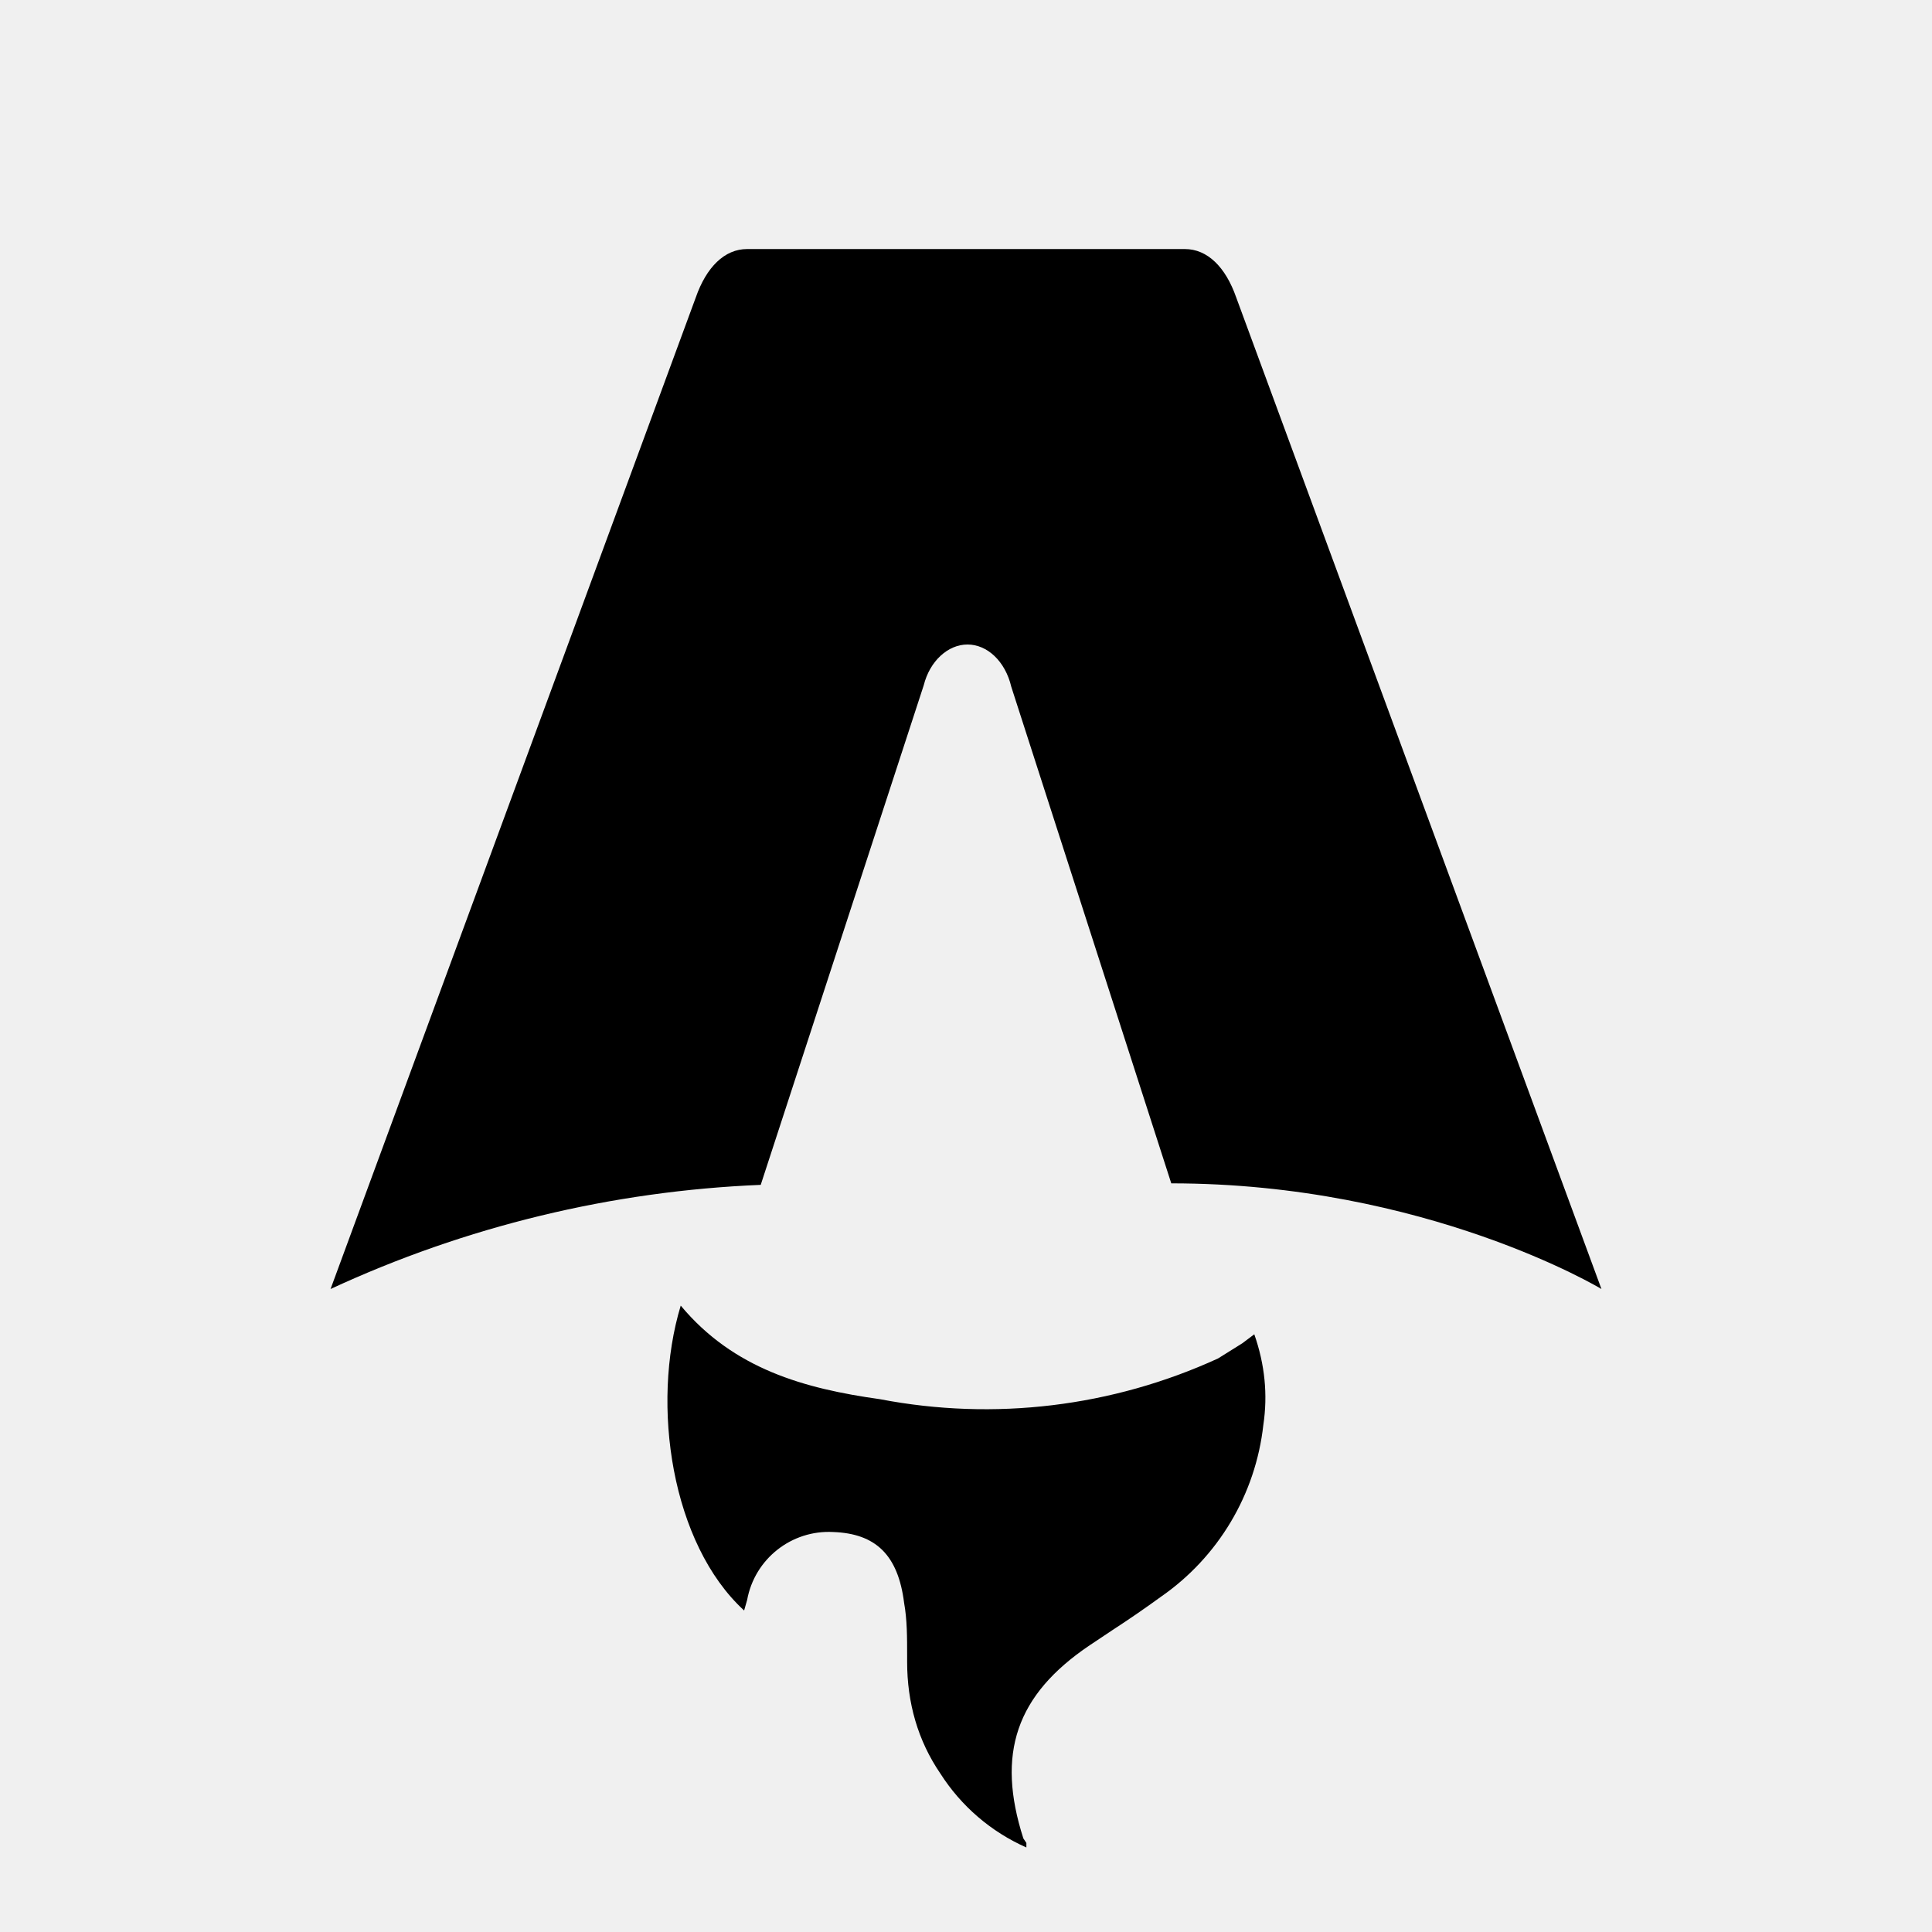
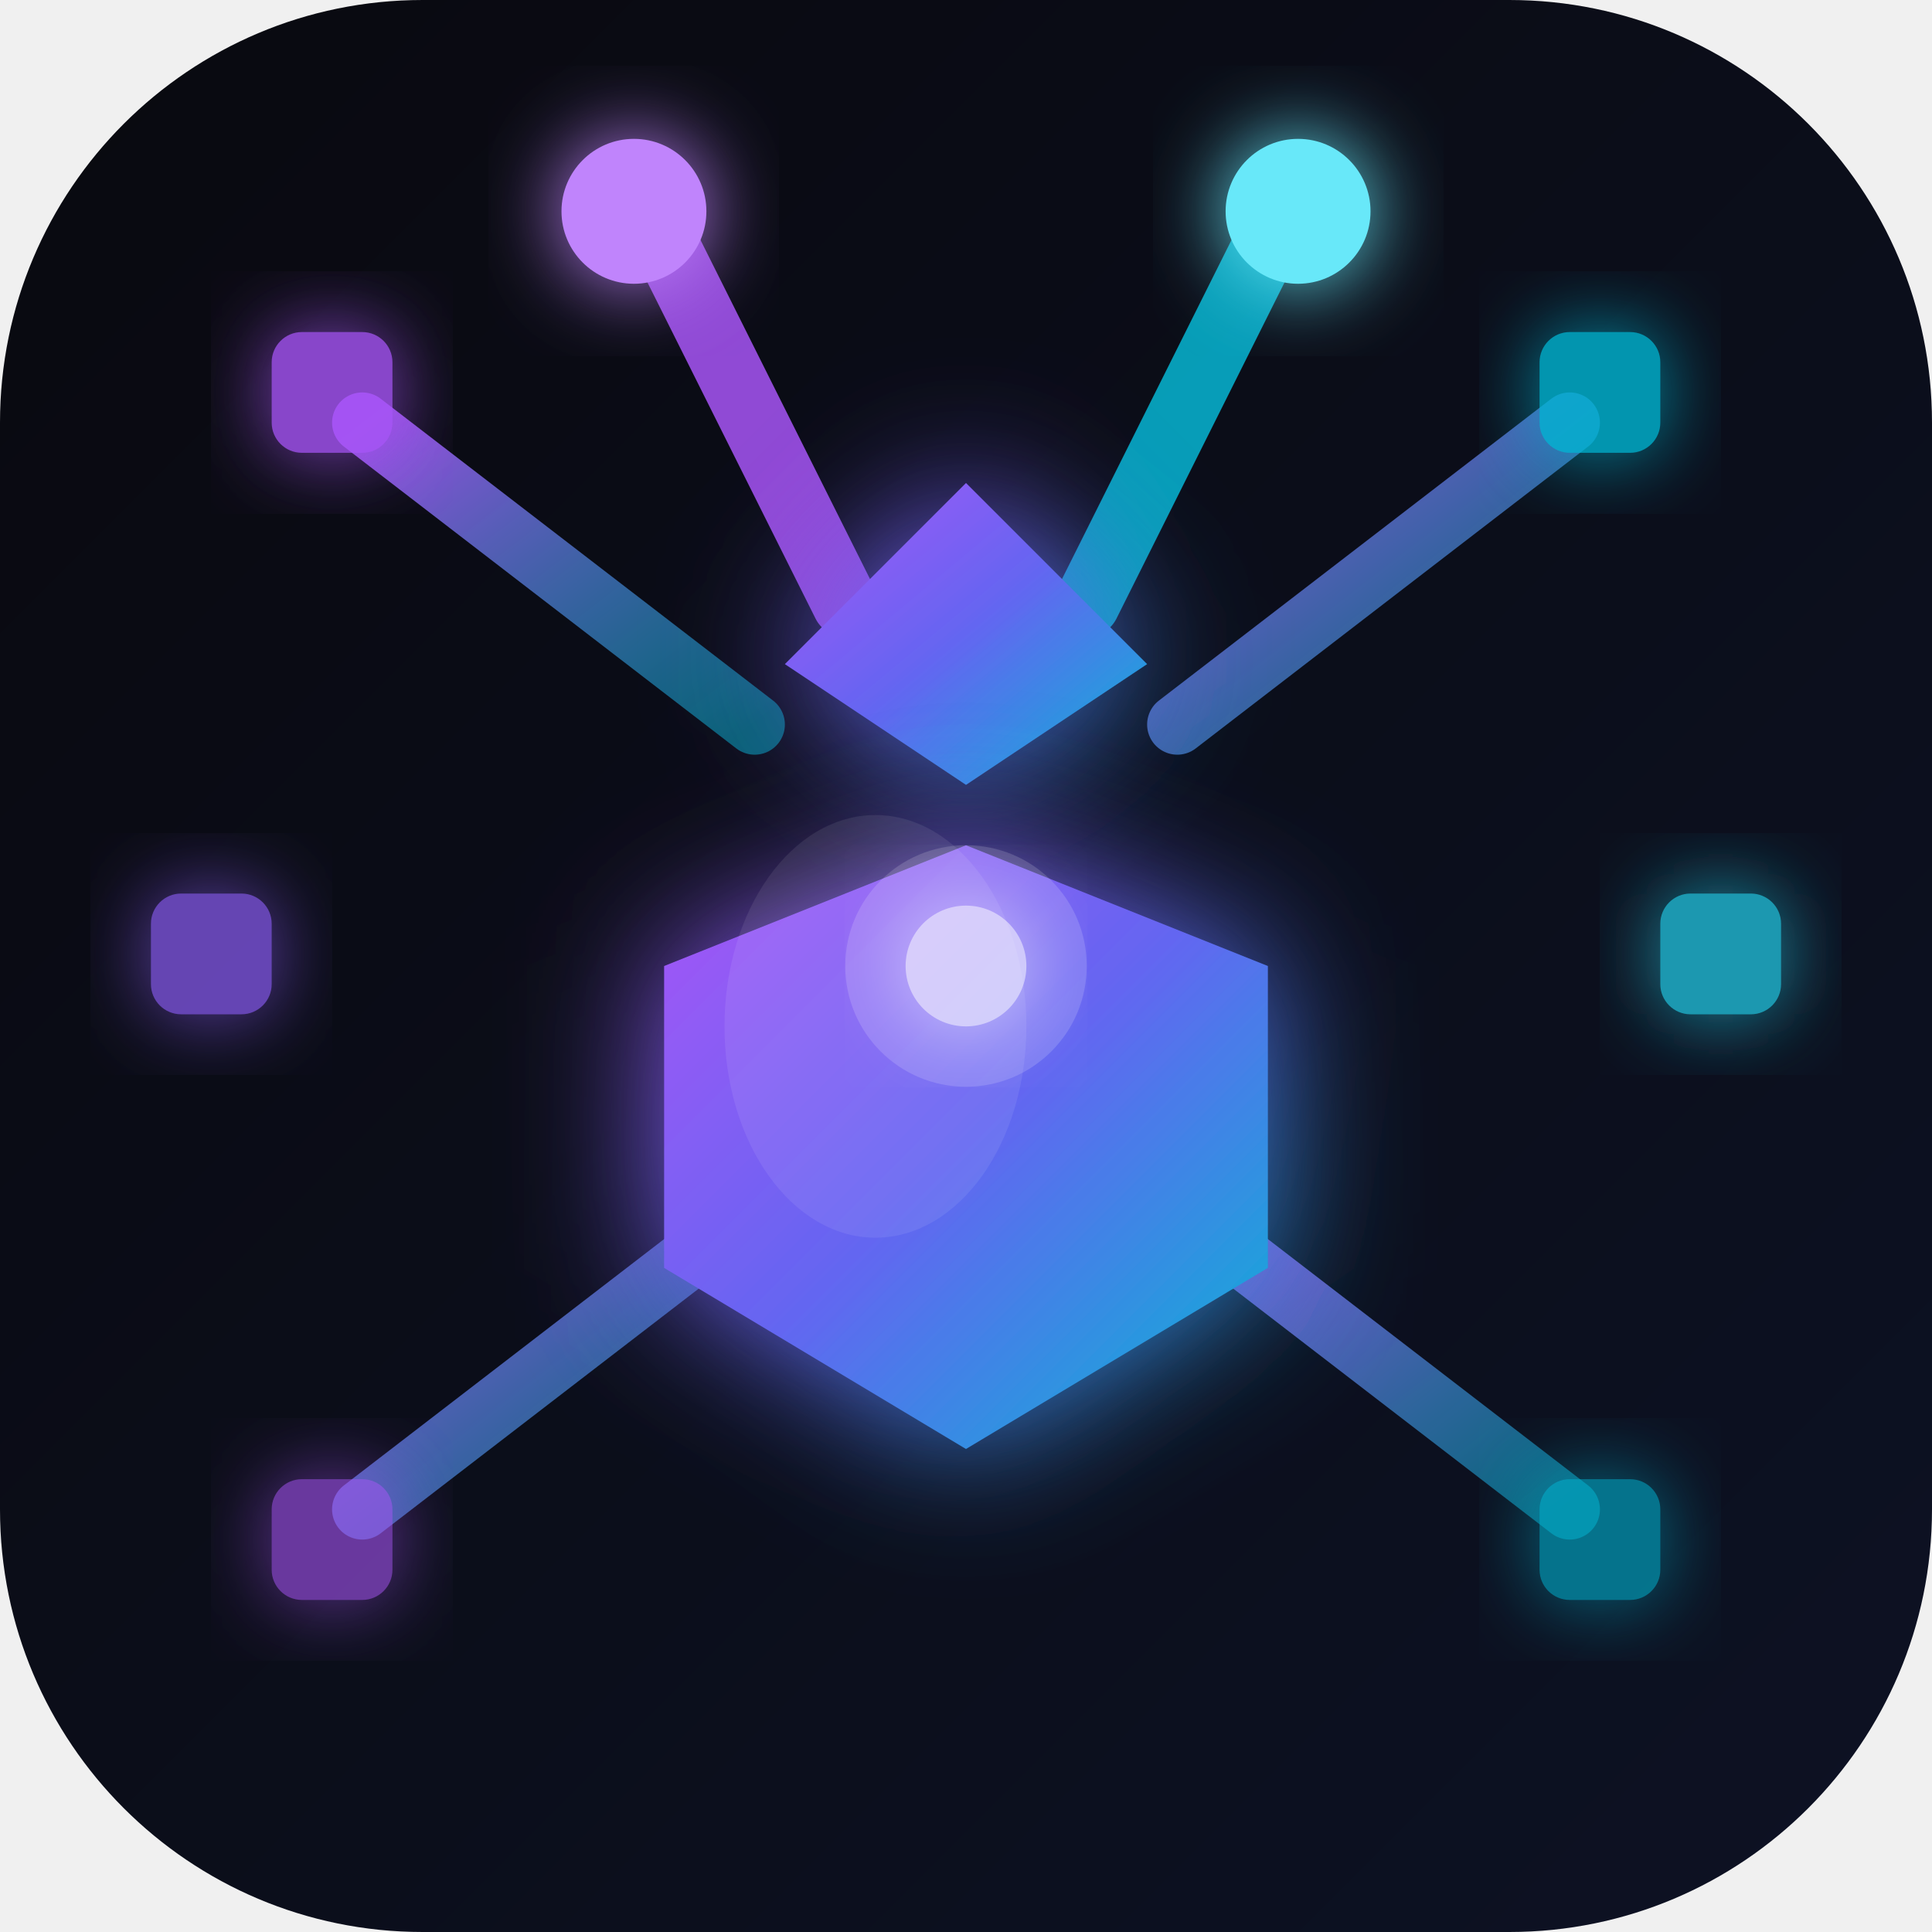
- <svg xmlns="http://www.w3.org/2000/svg" fill="none" viewBox="0 0 128 128">
-   <path d="M50.4 78.5a75.1 75.1 0 0 0-28.5 6.9l24.2-65.7c.7-2 1.9-3.2 3.4-3.2h29c1.5 0 2.7 1.2 3.4 3.2l24.2 65.7s-11.6-7-28.5-7L67 45.5c-.4-1.7-1.6-2.8-2.9-2.8-1.3 0-2.5 1.1-2.9 2.7L50.4 78.5Zm-1.1 28.2Zm-4.2-20.2c-2 6.6-.6 15.8 4.2 20.2a17.5 17.5 0 0 1 .2-.7 5.5 5.5 0 0 1 5.7-4.5c2.8.1 4.3 1.5 4.7 4.7.2 1.1.2 2.3.2 3.5v.4c0 2.7.7 5.2 2.2 7.4a13 13 0 0 0 5.7 4.9v-.3l-.2-.3c-1.8-5.6-.5-9.5 4.4-12.8l1.5-1a73 73 0 0 0 3.2-2.2 16 16 0 0 0 6.8-11.4c.3-2 .1-4-.6-6l-.8.6-1.6 1a37 37 0 0 1-22.4 2.7c-5-.7-9.7-2-13.2-6.2Z" />
-   <style>
-         path { fill: #000; }
-         @media (prefers-color-scheme: dark) {
-             path { fill: #FFF; }
-         }
-     </style>
+ <svg xmlns="http://www.w3.org/2000/svg" viewBox="0 0 32 32" fill="none">
+   <defs>
+     <linearGradient id="bg" x1="0" y1="0" x2="1" y2="1">
+       <stop offset="0%" stop-color="#09090f" />
+       <stop offset="100%" stop-color="#0d1224" />
+     </linearGradient>
+     <linearGradient id="core" x1="0" y1="0" x2="1" y2="1">
+       <stop offset="0%" stop-color="#a855f7" />
+       <stop offset="50%" stop-color="#6366f1" />
+       <stop offset="100%" stop-color="#06b6d4" />
+     </linearGradient>
+     <linearGradient id="arm" x1="0" y1="0" x2="1" y2="1">
+       <stop offset="0%" stop-color="#a855f7" stop-opacity="0.9" />
+       <stop offset="100%" stop-color="#06b6d4" stop-opacity="0.5" />
+     </linearGradient>
+     <filter id="glow" x="-50%" y="-50%" width="200%" height="200%">
+       <feGaussianBlur in="SourceGraphic" stdDeviation="1.2" result="blur" />
+       <feMerge>
+         <feMergeNode in="blur" />
+         <feMergeNode in="SourceGraphic" />
+       </feMerge>
+     </filter>
+     <filter id="softglow" x="-50%" y="-50%" width="200%" height="200%">
+       <feGaussianBlur in="SourceGraphic" stdDeviation="0.7" result="blur" />
+       <feMerge>
+         <feMergeNode in="blur" />
+         <feMergeNode in="SourceGraphic" />
+       </feMerge>
+     </filter>
+   </defs>
+   <rect width="32" height="32" rx="7" fill="url(#bg)" />
+   <line x1="12.5" y1="12" x2="6" y2="7" stroke="url(#arm)" stroke-width="1" stroke-linecap="round" />
+   <rect x="4.5" y="5.5" width="2" height="2" rx="0.5" fill="#a855f7" opacity="0.8" filter="url(#softglow)" />
+   <line x1="19.5" y1="12" x2="26" y2="7" stroke="url(#arm)" stroke-width="1" stroke-linecap="round" />
+   <rect x="25.5" y="5.5" width="2" height="2" rx="0.5" fill="#06b6d4" opacity="0.8" filter="url(#softglow)" />
+   <line x1="11" y1="16" x2="4" y2="16" stroke="url(#arm)" stroke-width="1" stroke-linecap="round" />
+   <rect x="2.5" y="14.8" width="2" height="2" rx="0.5" fill="#8b5cf6" opacity="0.7" filter="url(#softglow)" />
+   <line x1="21" y1="16" x2="28" y2="16" stroke="url(#arm)" stroke-width="1" stroke-linecap="round" />
+   <rect x="27.5" y="14.8" width="2" height="2" rx="0.5" fill="#22d3ee" opacity="0.7" filter="url(#softglow)" />
+   <line x1="12.5" y1="20" x2="6" y2="25" stroke="url(#arm)" stroke-width="1" stroke-linecap="round" />
+   <rect x="4.5" y="24.5" width="2" height="2" rx="0.5" fill="#a855f7" opacity="0.6" filter="url(#softglow)" />
+   <line x1="19.5" y1="20" x2="26" y2="25" stroke="url(#arm)" stroke-width="1" stroke-linecap="round" />
+   <rect x="25.5" y="24.5" width="2" height="2" rx="0.5" fill="#06b6d4" opacity="0.6" filter="url(#softglow)" />
+   <line x1="14" y1="10" x2="11" y2="4" stroke="#a855f7" stroke-width="1.1" stroke-linecap="round" opacity="0.85" />
+   <circle cx="10.5" cy="3.5" r="1.2" fill="#c084fc" filter="url(#softglow)" />
+   <line x1="18" y1="10" x2="21" y2="4" stroke="#06b6d4" stroke-width="1.1" stroke-linecap="round" opacity="0.85" />
+   <circle cx="21.5" cy="3.5" r="1.2" fill="#67e8f9" filter="url(#softglow)" />
+   <path d="M16 8 L19 11 L16 13 L13 11 Z" fill="url(#core)" filter="url(#glow)" />
+   <path d="M16 14 L21 16 L21 21 L16 24 L11 21 L11 16 Z" fill="url(#core)" filter="url(#glow)" />
+   <ellipse cx="14.5" cy="17" rx="2.5" ry="3.5" fill="white" opacity="0.08" />
+   <circle cx="16" cy="16" r="2" fill="white" opacity="0.15" />
+   <circle cx="16" cy="16" r="1" fill="white" opacity="0.6" filter="url(#softglow)" />
</svg>
